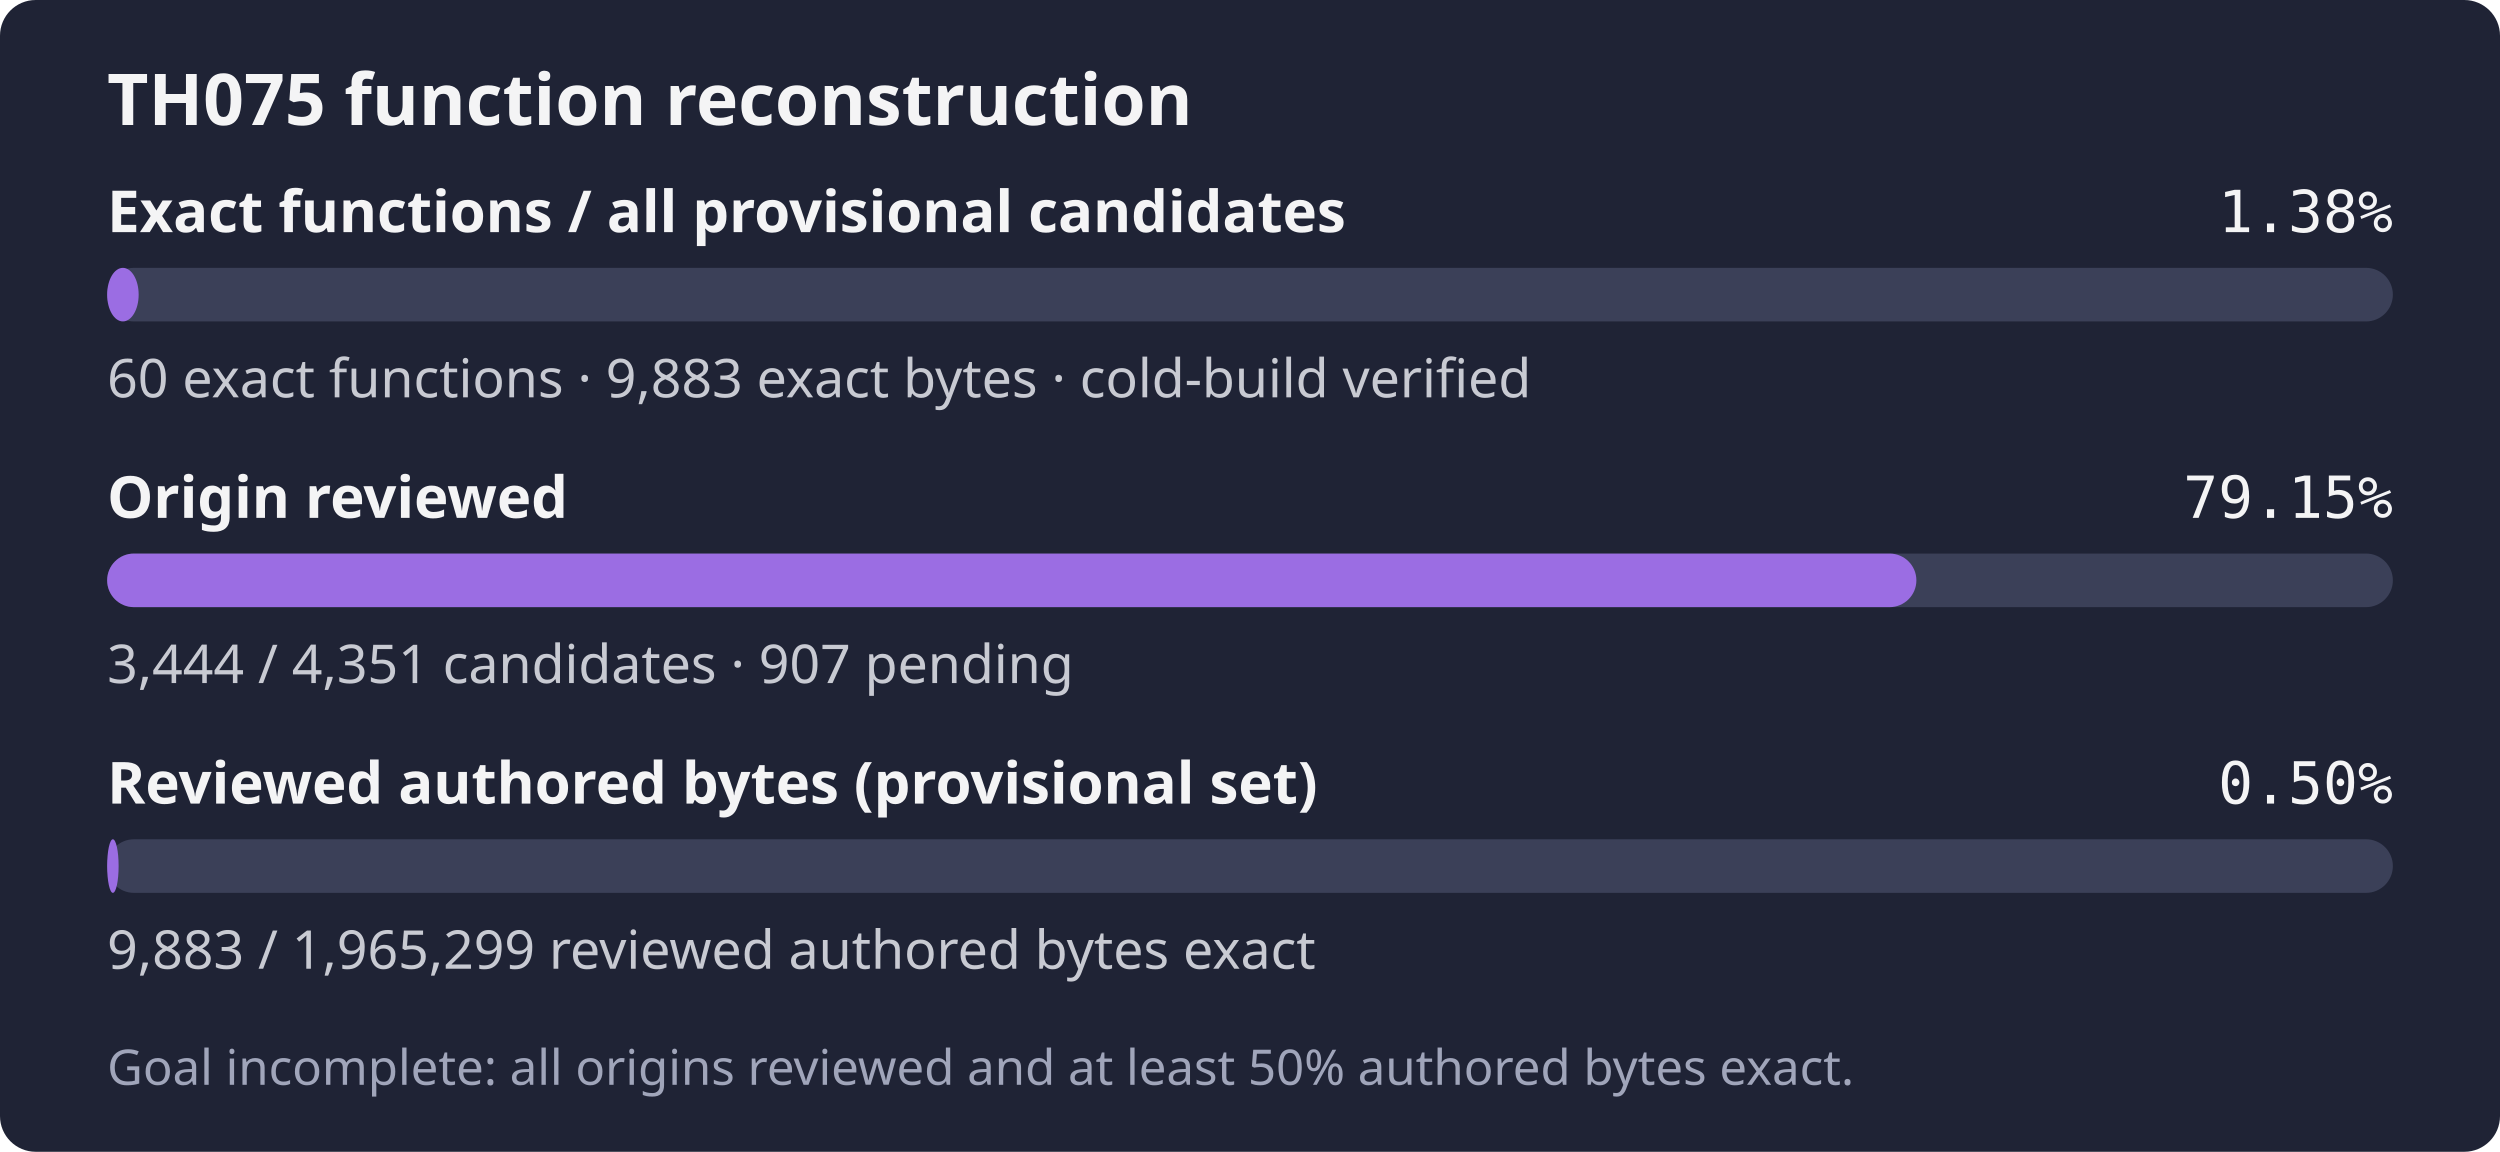
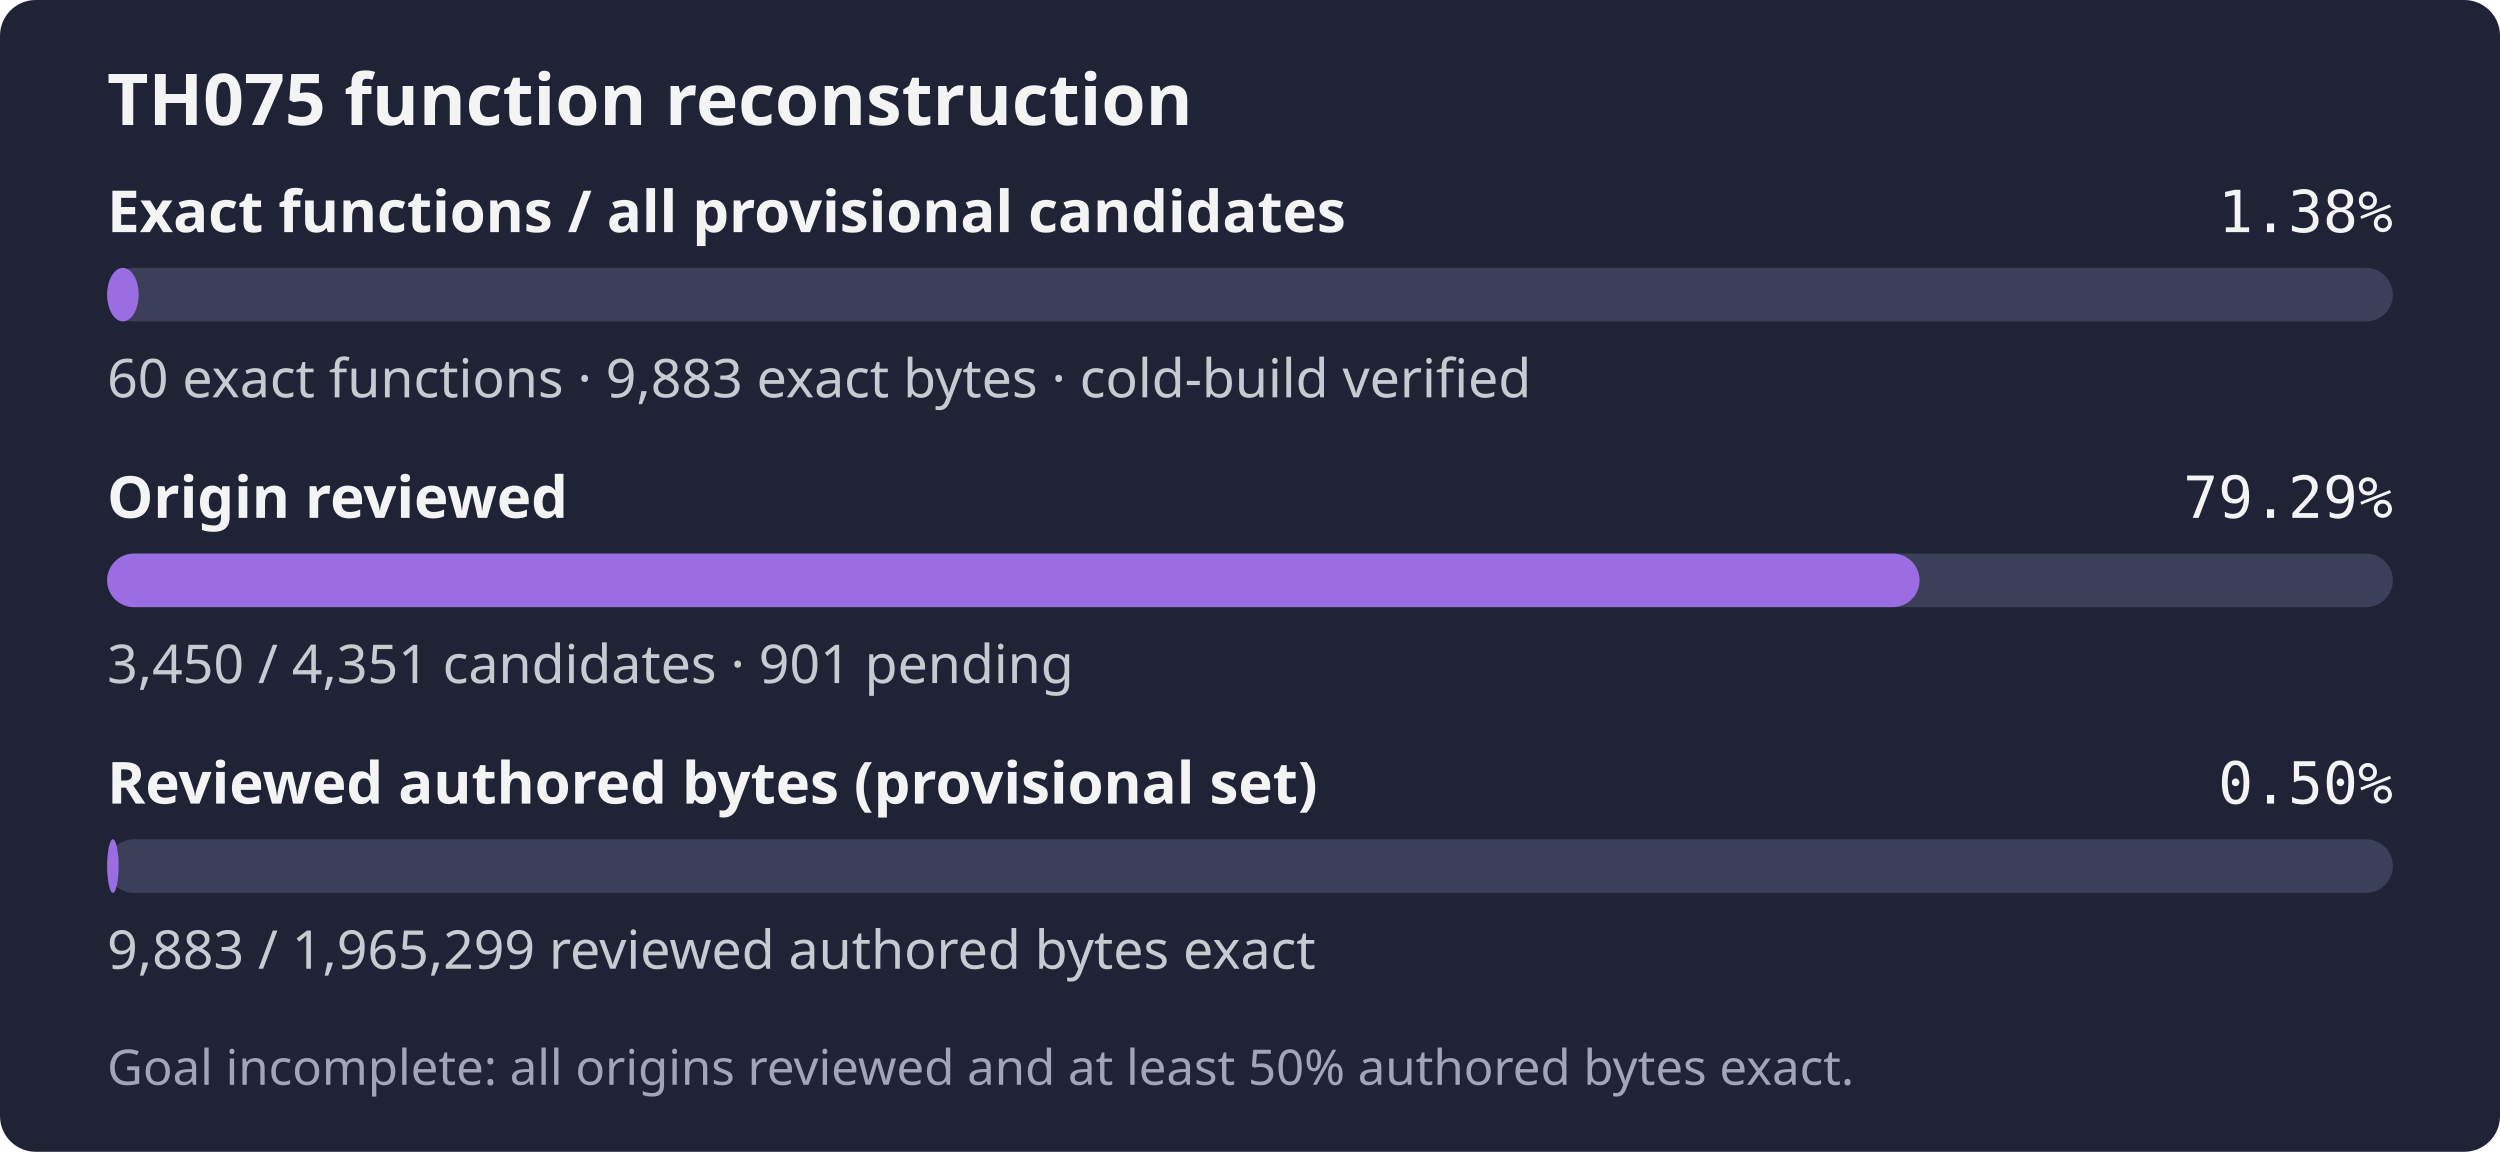
- <svg xmlns="http://www.w3.org/2000/svg" width="560" height="258" role="img" aria-label="TH075: 60 exact functions, 9,883 exact bytes; 3,444 of 4,351 candidates reviewed; Goal incomplete: all origins reviewed and at least 50% authored bytes exact.">
+ <svg xmlns="http://www.w3.org/2000/svg" width="560" height="258" role="img" aria-label="TH075: 60 exact functions, 9,883 exact bytes; 3,450 of 4,351 candidates reviewed; Goal incomplete: all origins reviewed and at least 50% authored bytes exact.">
  <rect width="560" height="258" rx="8" fill="#1f2335" />
  <text x="24" y="28" fill="#f4f4f5" font-family="sans-serif" font-size="16" font-weight="600">TH075 function reconstruction</text>
  <text x="24" y="52" fill="#f4f4f5" font-family="sans-serif" font-size="13" font-weight="600">Exact functions / all provisional candidates</text>
  <text x="536" y="52" fill="#f4f4f5" text-anchor="end" font-family="monospace" font-size="13">1.38%</text>
  <rect x="24" y="60" width="512" height="12" rx="6" fill="#3b4058" />
  <rect x="24" y="60" width="7.06" height="12" rx="6" fill="#9b6de3" />
  <text x="24" y="89" fill="#c8cad2" font-family="sans-serif" font-size="12">60 exact functions · 9,883 exact bytes · cold-build verified</text>
  <text x="24" y="116" fill="#f4f4f5" font-family="sans-serif" font-size="13" font-weight="600">Origin reviewed</text>
-   <text x="536" y="116" fill="#f4f4f5" text-anchor="end" font-family="monospace" font-size="13">79.15%</text>
+   <text x="536" y="116" fill="#f4f4f5" text-anchor="end" font-family="monospace" font-size="13">79.29%</text>
  <rect x="24" y="124" width="512" height="12" rx="6" fill="#3b4058" />
-   <rect x="24" y="124" width="405.27" height="12" rx="6" fill="#9b6de3" />
-   <text x="24" y="153" fill="#c8cad2" font-family="sans-serif" font-size="12">3,444 / 4,351 candidates · 907 pending</text>
+   <rect x="24" y="124" width="405.98" height="12" rx="6" fill="#9b6de3" />
+   <text x="24" y="153" fill="#c8cad2" font-family="sans-serif" font-size="12">3,450 / 4,351 candidates · 901 pending</text>
  <text x="24" y="180" fill="#f4f4f5" font-family="sans-serif" font-size="13" font-weight="600">Reviewed authored bytes (provisional set)</text>
  <text x="536" y="180" fill="#f4f4f5" text-anchor="end" font-family="monospace" font-size="13">0.50%</text>
  <rect x="24" y="188" width="512" height="12" rx="6" fill="#3b4058" />
  <rect x="24" y="188" width="2.57" height="12" rx="6" fill="#9b6de3" />
  <text x="24" y="217" fill="#c8cad2" font-family="sans-serif" font-size="12">9,883 / 1,965,299 reviewed authored bytes exact</text>
  <text x="24" y="243" fill="#a0a5ba" font-family="sans-serif" font-size="11">Goal incomplete: all origins reviewed and at least 50% authored bytes exact.</text>
</svg>
